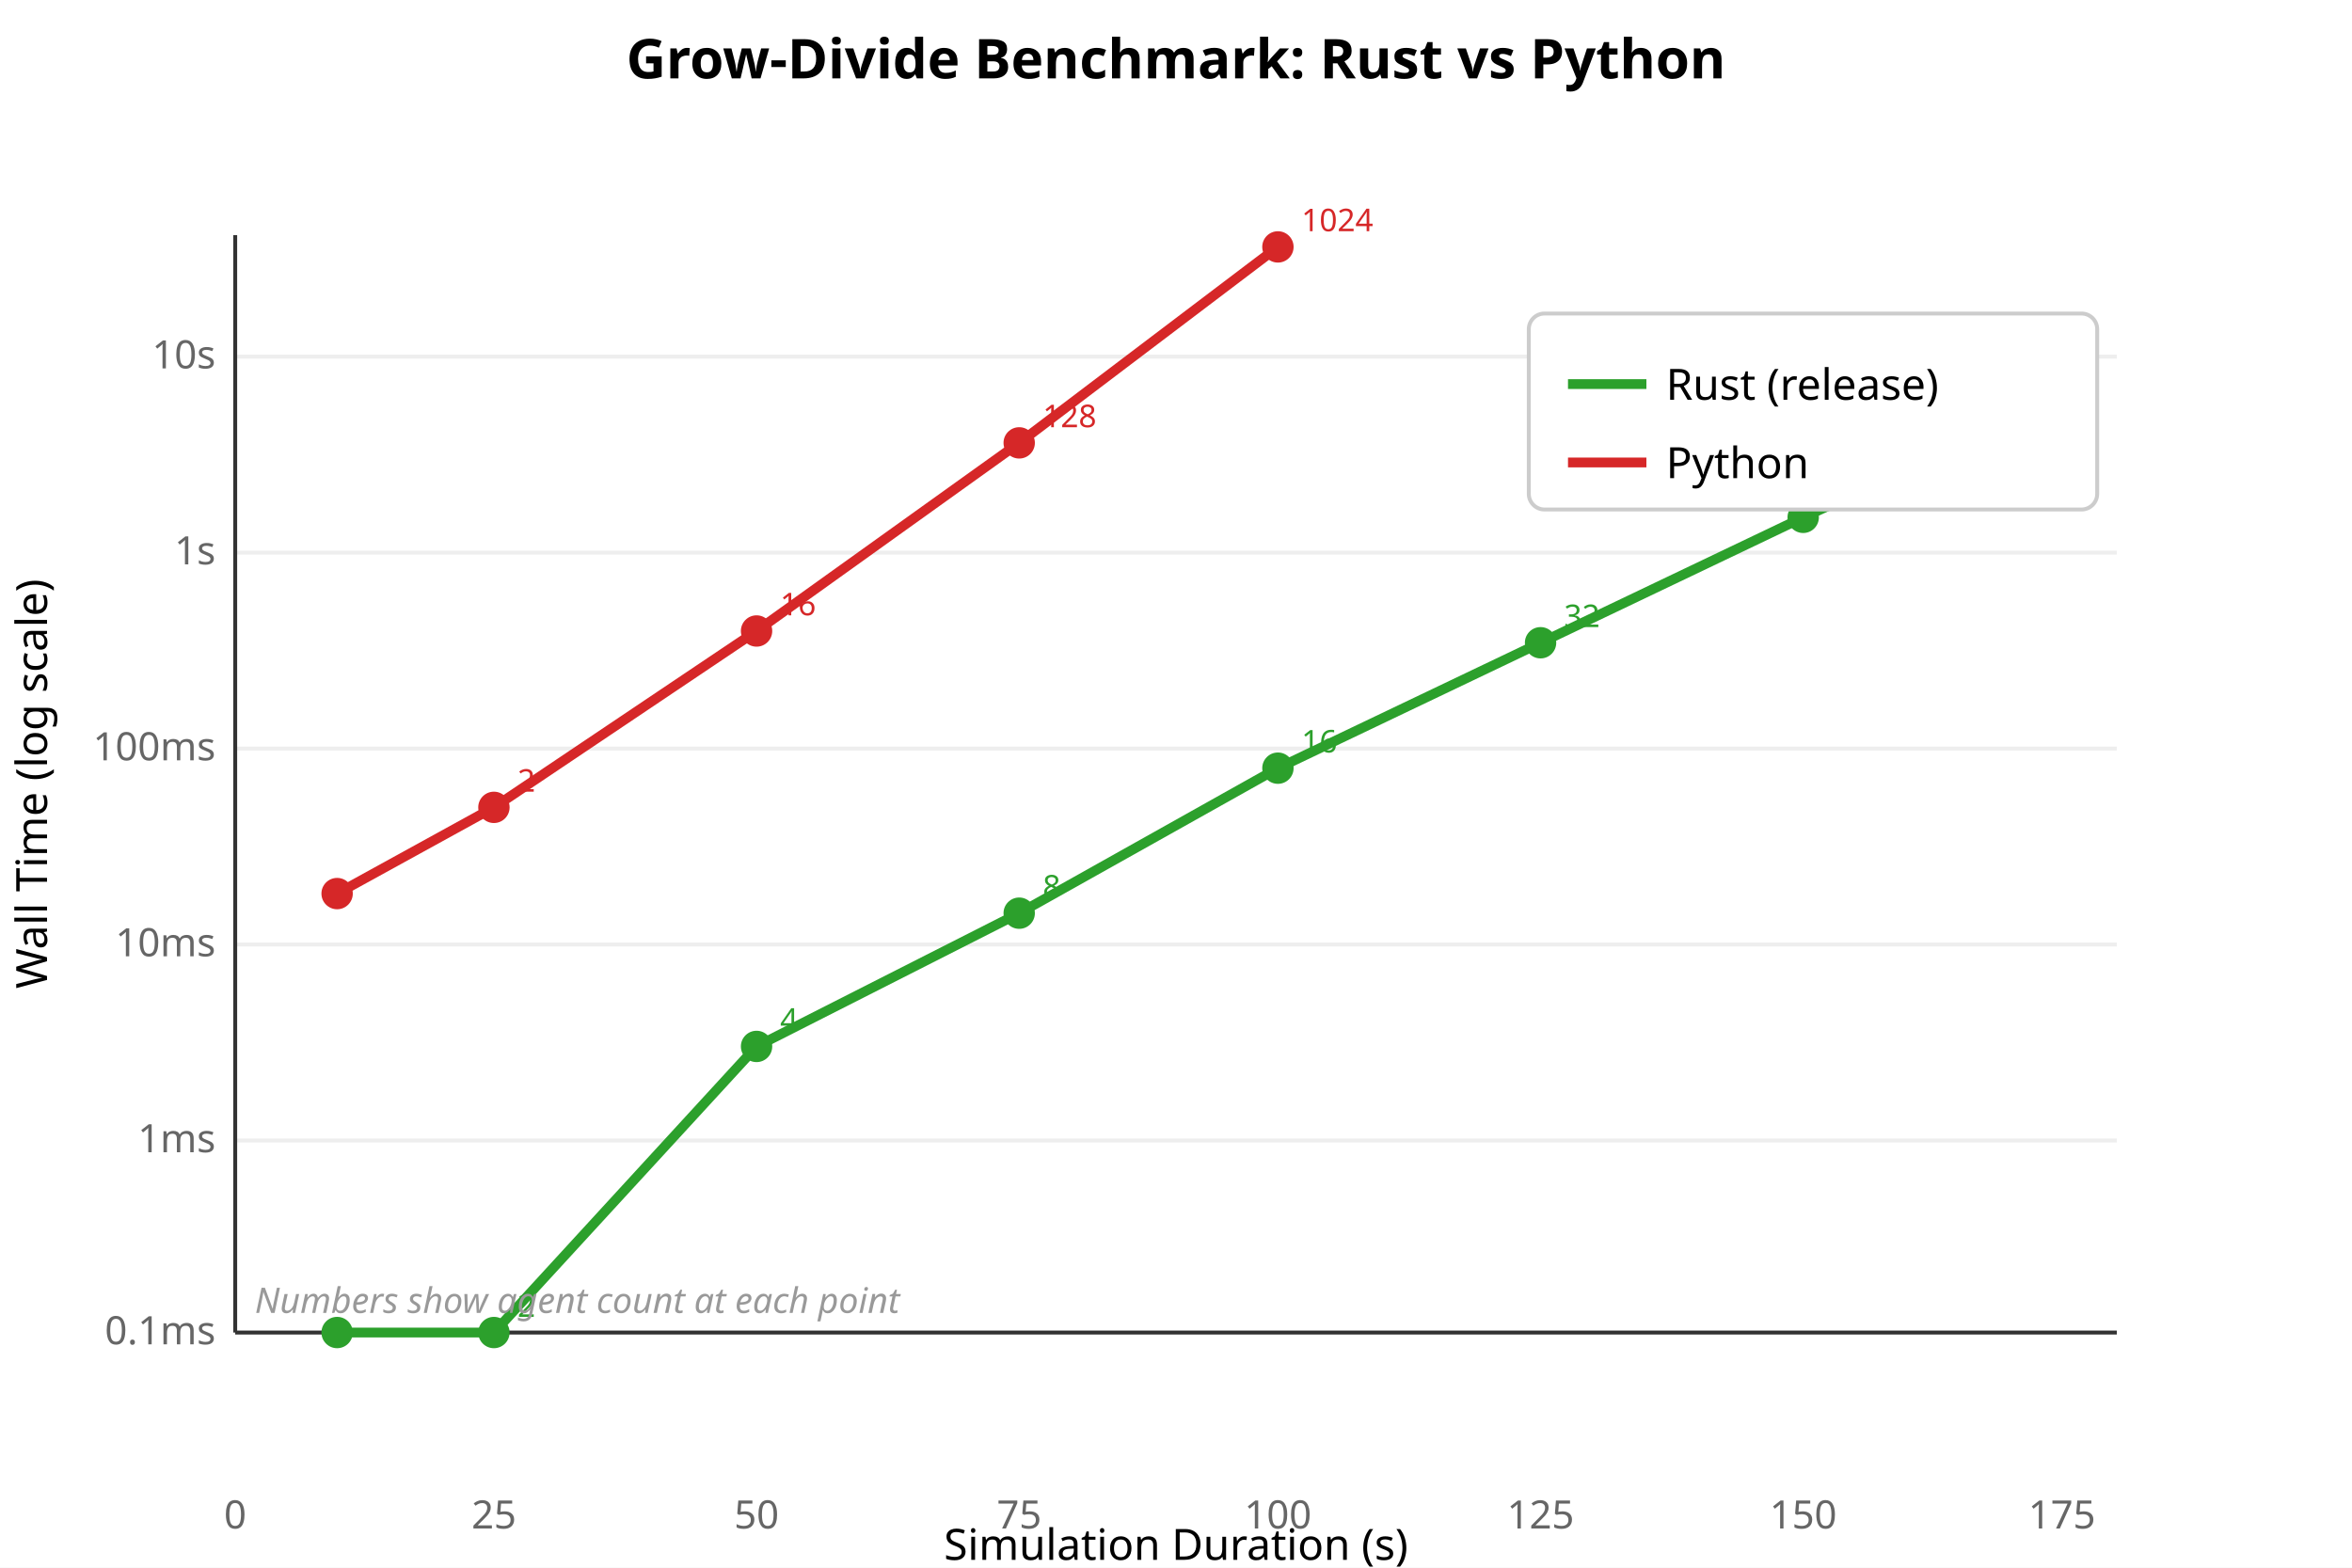
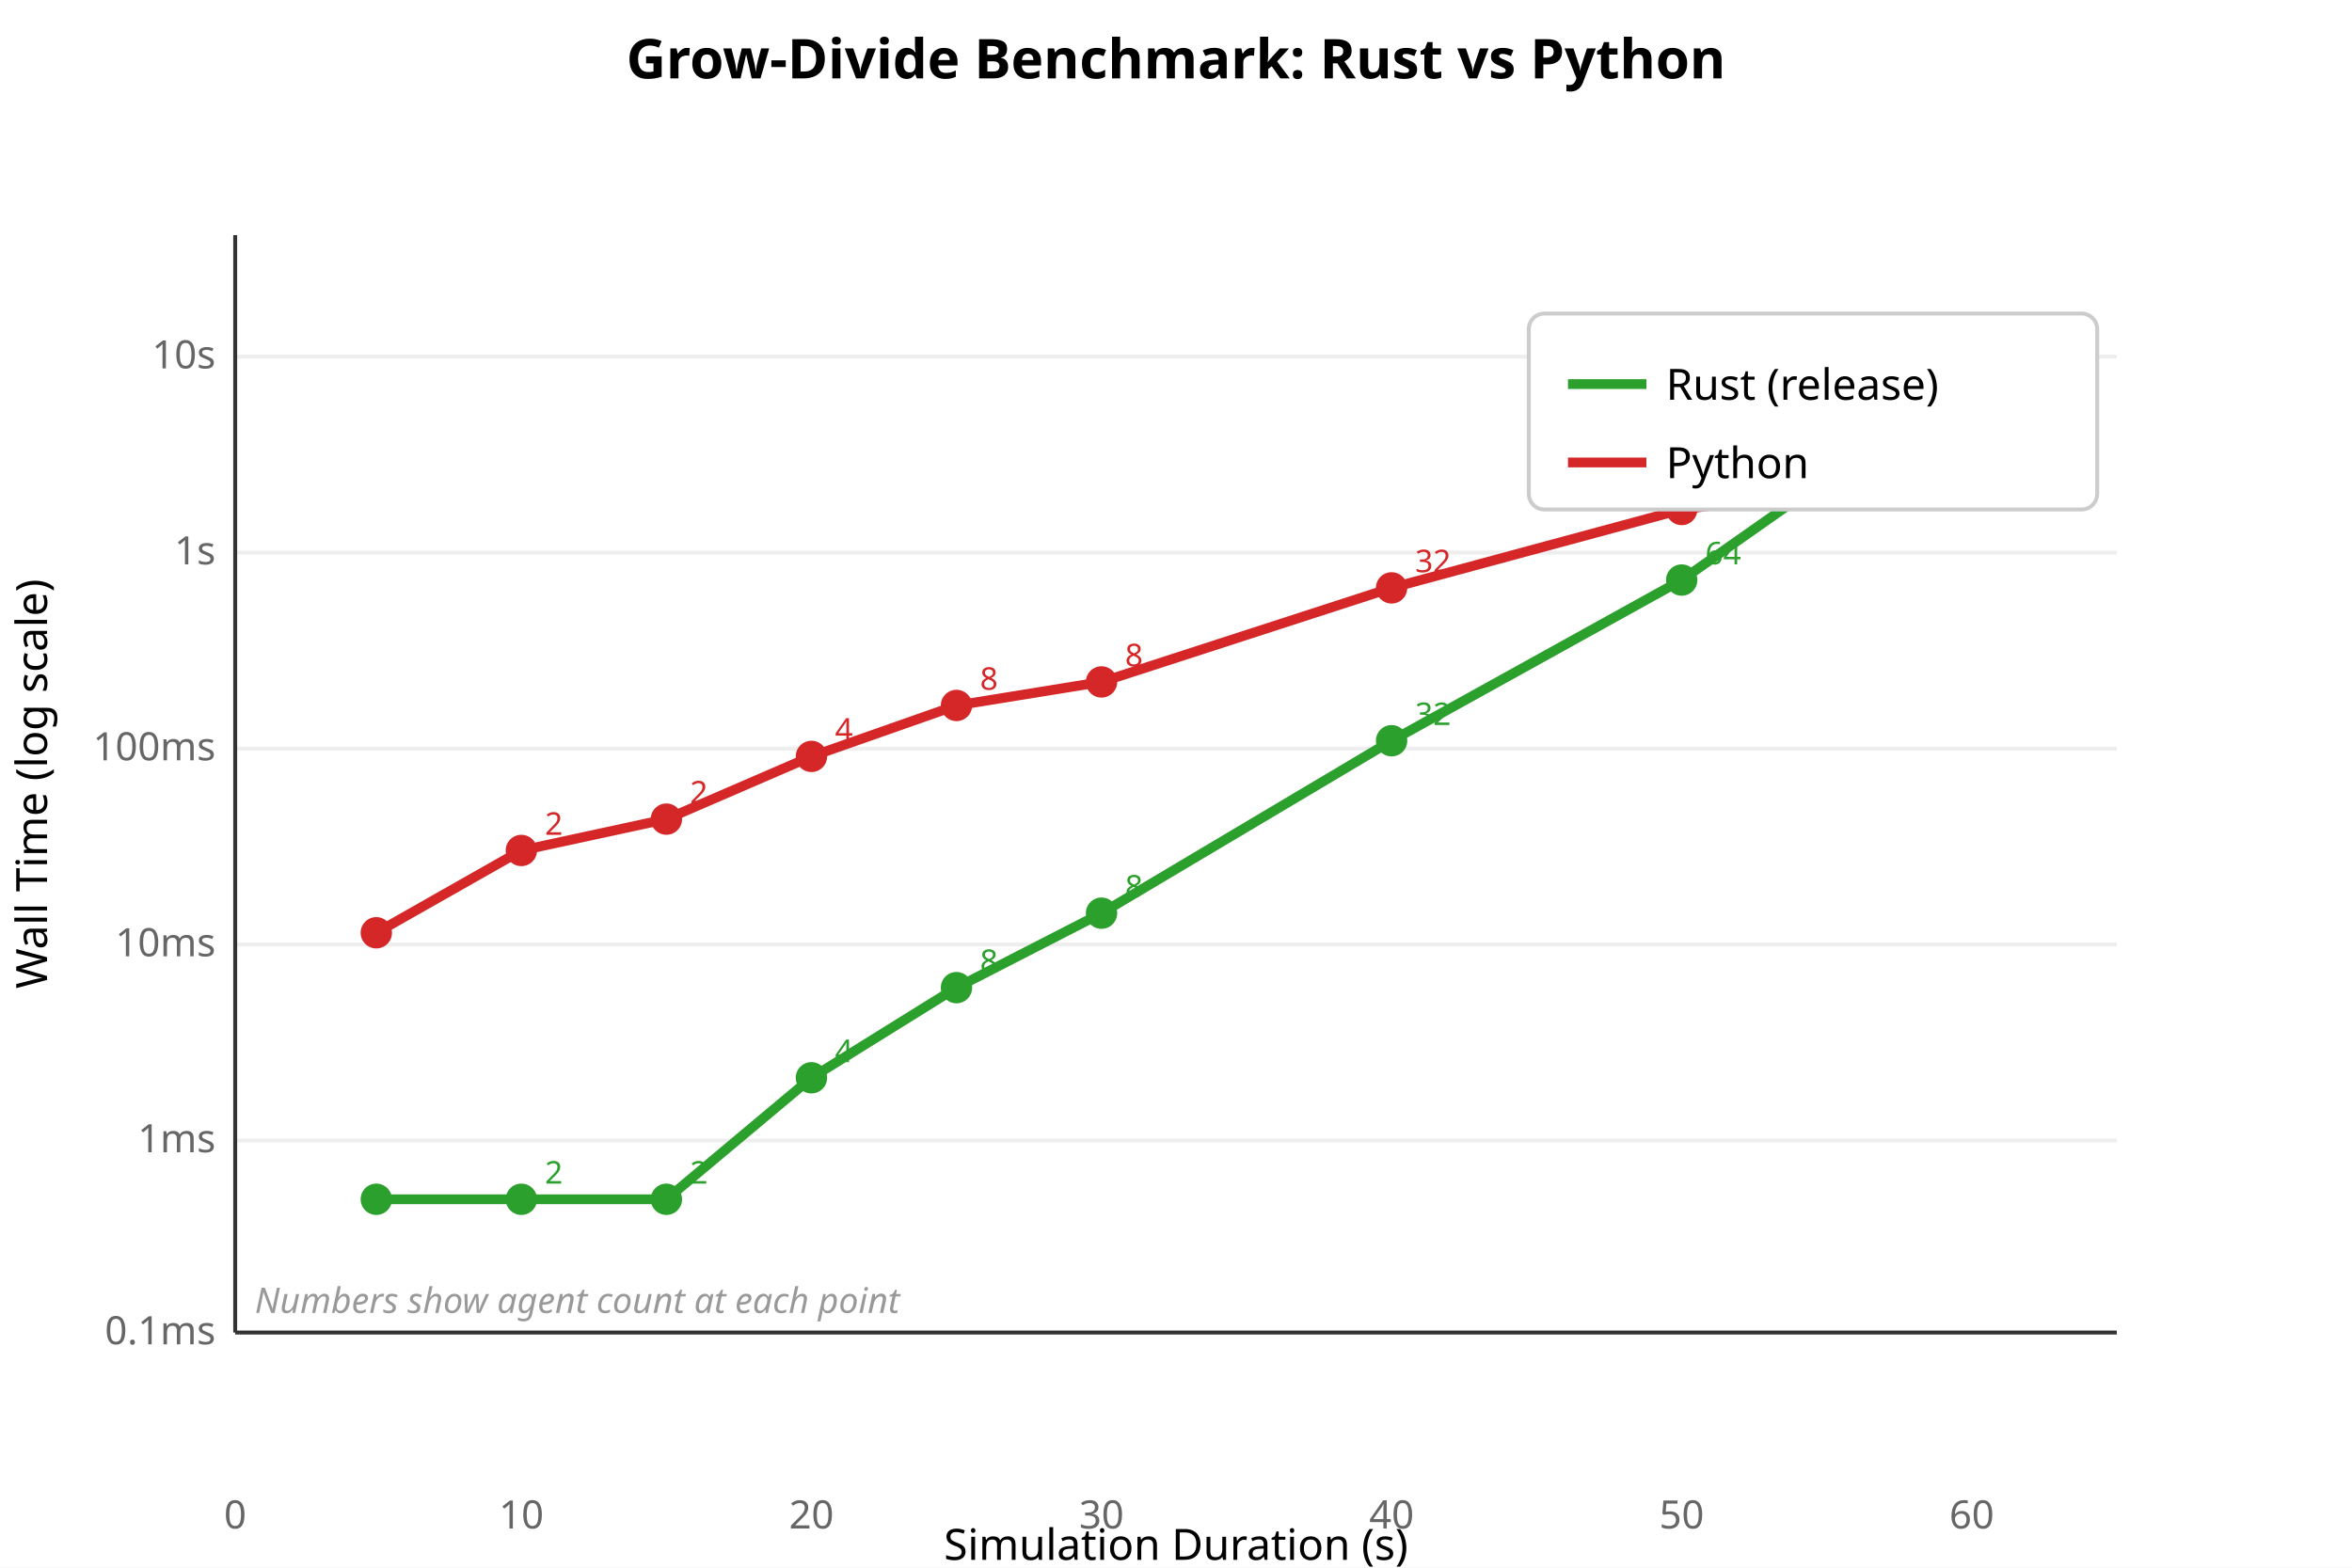
<svg xmlns="http://www.w3.org/2000/svg" width="600" height="400" viewBox="0 0 600 400">
  <rect width="600" height="400" fill="white" />
  <text x="300" y="20" text-anchor="middle" font-size="14" font-family="sans-serif" font-weight="bold">Grow-Divide Benchmark: Rust vs Python</text>
  <line x1="60" y1="340" x2="540" y2="340" stroke="#eee" stroke-width="1" />
  <text x="55" y="343" text-anchor="end" font-size="10" font-family="sans-serif" fill="#666">0.1ms</text>
  <line x1="60" y1="291" x2="540" y2="291" stroke="#eee" stroke-width="1" />
  <text x="55" y="294" text-anchor="end" font-size="10" font-family="sans-serif" fill="#666">1ms</text>
  <line x1="60" y1="241" x2="540" y2="241" stroke="#eee" stroke-width="1" />
  <text x="55" y="244" text-anchor="end" font-size="10" font-family="sans-serif" fill="#666">10ms</text>
  <line x1="60" y1="191" x2="540" y2="191" stroke="#eee" stroke-width="1" />
  <text x="55" y="194" text-anchor="end" font-size="10" font-family="sans-serif" fill="#666">100ms</text>
  <line x1="60" y1="141" x2="540" y2="141" stroke="#eee" stroke-width="1" />
  <text x="55" y="144" text-anchor="end" font-size="10" font-family="sans-serif" fill="#666">1s</text>
  <line x1="60" y1="91" x2="540" y2="91" stroke="#eee" stroke-width="1" />
  <text x="55" y="94" text-anchor="end" font-size="10" font-family="sans-serif" fill="#666">10s</text>
  <text x="60" y="390" text-anchor="middle" font-size="10" font-family="sans-serif" fill="#666">0</text>
-   <text x="126" y="390" text-anchor="middle" font-size="10" font-family="sans-serif" fill="#666">25</text>
-   <text x="193" y="390" text-anchor="middle" font-size="10" font-family="sans-serif" fill="#666">50</text>
-   <text x="260" y="390" text-anchor="middle" font-size="10" font-family="sans-serif" fill="#666">75</text>
-   <text x="326" y="390" text-anchor="middle" font-size="10" font-family="sans-serif" fill="#666">100</text>
-   <text x="393" y="390" text-anchor="middle" font-size="10" font-family="sans-serif" fill="#666">125</text>
-   <text x="460" y="390" text-anchor="middle" font-size="10" font-family="sans-serif" fill="#666">150</text>
-   <text x="526" y="390" text-anchor="middle" font-size="10" font-family="sans-serif" fill="#666">175</text>
+   <text x="133" y="390" text-anchor="middle" font-size="10" font-family="sans-serif" fill="#666">10</text>
+   <text x="207" y="390" text-anchor="middle" font-size="10" font-family="sans-serif" fill="#666">20</text>
+   <text x="281" y="390" text-anchor="middle" font-size="10" font-family="sans-serif" fill="#666">30</text>
+   <text x="355" y="390" text-anchor="middle" font-size="10" font-family="sans-serif" fill="#666">40</text>
+   <text x="429" y="390" text-anchor="middle" font-size="10" font-family="sans-serif" fill="#666">50</text>
+   <text x="503" y="390" text-anchor="middle" font-size="10" font-family="sans-serif" fill="#666">60</text>
  <line x1="60" y1="60" x2="60" y2="340" stroke="#333" stroke-width="1" />
  <line x1="60" y1="340" x2="540" y2="340" stroke="#333" stroke-width="1" />
  <text x="300" y="398" text-anchor="middle" font-size="11" font-family="sans-serif">Simulation Duration (s)</text>
  <text x="12" y="200" text-anchor="middle" font-size="11" font-family="sans-serif" transform="rotate(-90 12 200)">Wall Time (log scale)</text>
-   <polyline points="86,340 126,340 193,267 260,233 326,196 393,164 460,132 513,108" fill="none" stroke="#2ca02c" stroke-width="2.5" />
-   <circle cx="86" cy="340" r="4" fill="#2ca02c" />
-   <circle cx="126" cy="340" r="4" fill="#2ca02c" />
-   <text x="132" y="336" font-size="8" font-family="sans-serif" fill="#2ca02c">2</text>
-   <circle cx="193" cy="267" r="4" fill="#2ca02c" />
-   <text x="199" y="263" font-size="8" font-family="sans-serif" fill="#2ca02c">4</text>
-   <circle cx="260" cy="233" r="4" fill="#2ca02c" />
-   <text x="266" y="229" font-size="8" font-family="sans-serif" fill="#2ca02c">8</text>
-   <circle cx="326" cy="196" r="4" fill="#2ca02c" />
-   <text x="332" y="192" font-size="8" font-family="sans-serif" fill="#2ca02c">16</text>
-   <circle cx="393" cy="164" r="4" fill="#2ca02c" />
-   <text x="399" y="160" font-size="8" font-family="sans-serif" fill="#2ca02c">32</text>
-   <circle cx="460" cy="132" r="4" fill="#2ca02c" />
-   <text x="466" y="128" font-size="8" font-family="sans-serif" fill="#2ca02c">64</text>
-   <circle cx="513" cy="108" r="4" fill="#2ca02c" />
-   <text x="519" y="104" font-size="8" font-family="sans-serif" fill="#2ca02c">128</text>
-   <polyline points="86,228 126,206 193,161 260,113 326,63" fill="none" stroke="#d62728" stroke-width="2.5" />
-   <circle cx="86" cy="228" r="4" fill="#d62728" />
-   <circle cx="126" cy="206" r="4" fill="#d62728" />
-   <text x="132" y="202" font-size="8" font-family="sans-serif" fill="#d62728">2</text>
-   <circle cx="193" cy="161" r="4" fill="#d62728" />
-   <text x="199" y="157" font-size="8" font-family="sans-serif" fill="#d62728">16</text>
-   <circle cx="260" cy="113" r="4" fill="#d62728" />
-   <text x="266" y="109" font-size="8" font-family="sans-serif" fill="#d62728">128</text>
-   <circle cx="326" cy="63" r="4" fill="#d62728" />
-   <text x="332" y="59" font-size="8" font-family="sans-serif" fill="#d62728">1024</text>
+   <polyline points="96,306 133,306 170,306 207,275 244,252 281,233 355,189 429,148 466,122 503,108" fill="none" stroke="#2ca02c" stroke-width="2.5" />
+   <circle cx="96" cy="306" r="4" fill="#2ca02c" />
+   <circle cx="133" cy="306" r="4" fill="#2ca02c" />
+   <text x="139" y="302" font-size="8" font-family="sans-serif" fill="#2ca02c">2</text>
+   <circle cx="170" cy="306" r="4" fill="#2ca02c" />
+   <text x="176" y="302" font-size="8" font-family="sans-serif" fill="#2ca02c">2</text>
+   <circle cx="207" cy="275" r="4" fill="#2ca02c" />
+   <text x="213" y="271" font-size="8" font-family="sans-serif" fill="#2ca02c">4</text>
+   <circle cx="244" cy="252" r="4" fill="#2ca02c" />
+   <text x="250" y="248" font-size="8" font-family="sans-serif" fill="#2ca02c">8</text>
+   <circle cx="281" cy="233" r="4" fill="#2ca02c" />
+   <text x="287" y="229" font-size="8" font-family="sans-serif" fill="#2ca02c">8</text>
+   <circle cx="355" cy="189" r="4" fill="#2ca02c" />
+   <text x="361" y="185" font-size="8" font-family="sans-serif" fill="#2ca02c">32</text>
+   <circle cx="429" cy="148" r="4" fill="#2ca02c" />
+   <text x="435" y="144" font-size="8" font-family="sans-serif" fill="#2ca02c">64</text>
+   <circle cx="466" cy="122" r="4" fill="#2ca02c" />
+   <text x="472" y="118" font-size="8" font-family="sans-serif" fill="#2ca02c">128</text>
+   <circle cx="503" cy="108" r="4" fill="#2ca02c" />
+   <text x="509" y="104" font-size="8" font-family="sans-serif" fill="#2ca02c">183</text>
+   <polyline points="96,238 133,217 170,209 207,193 244,180 281,174 355,150 429,130 466,125 503,113" fill="none" stroke="#d62728" stroke-width="2.5" />
+   <circle cx="96" cy="238" r="4" fill="#d62728" />
+   <circle cx="133" cy="217" r="4" fill="#d62728" />
+   <text x="139" y="213" font-size="8" font-family="sans-serif" fill="#d62728">2</text>
+   <circle cx="170" cy="209" r="4" fill="#d62728" />
+   <text x="176" y="205" font-size="8" font-family="sans-serif" fill="#d62728">2</text>
+   <circle cx="207" cy="193" r="4" fill="#d62728" />
+   <text x="213" y="189" font-size="8" font-family="sans-serif" fill="#d62728">4</text>
+   <circle cx="244" cy="180" r="4" fill="#d62728" />
+   <text x="250" y="176" font-size="8" font-family="sans-serif" fill="#d62728">8</text>
+   <circle cx="281" cy="174" r="4" fill="#d62728" />
+   <text x="287" y="170" font-size="8" font-family="sans-serif" fill="#d62728">8</text>
+   <circle cx="355" cy="150" r="4" fill="#d62728" />
+   <text x="361" y="146" font-size="8" font-family="sans-serif" fill="#d62728">32</text>
+   <circle cx="429" cy="130" r="4" fill="#d62728" />
+   <text x="435" y="126" font-size="8" font-family="sans-serif" fill="#d62728">64</text>
+   <circle cx="466" cy="125" r="4" fill="#d62728" />
+   <text x="472" y="121" font-size="8" font-family="sans-serif" fill="#d62728">64</text>
+   <circle cx="503" cy="113" r="4" fill="#d62728" />
+   <text x="509" y="109" font-size="8" font-family="sans-serif" fill="#d62728">128</text>
  <rect x="390" y="80" width="145" height="50" fill="white" stroke="#ccc" rx="4" />
  <line x1="400" y1="98" x2="420" y2="98" stroke="#2ca02c" stroke-width="2.5" />
  <text x="425" y="102" font-size="11" font-family="sans-serif">Rust (release)</text>
  <line x1="400" y1="118" x2="420" y2="118" stroke="#d62728" stroke-width="2.5" />
  <text x="425" y="122" font-size="11" font-family="sans-serif">Python</text>
  <text x="65" y="335" font-size="9" font-family="sans-serif" fill="#999" font-style="italic">Numbers show agent count at each point</text>
</svg>
